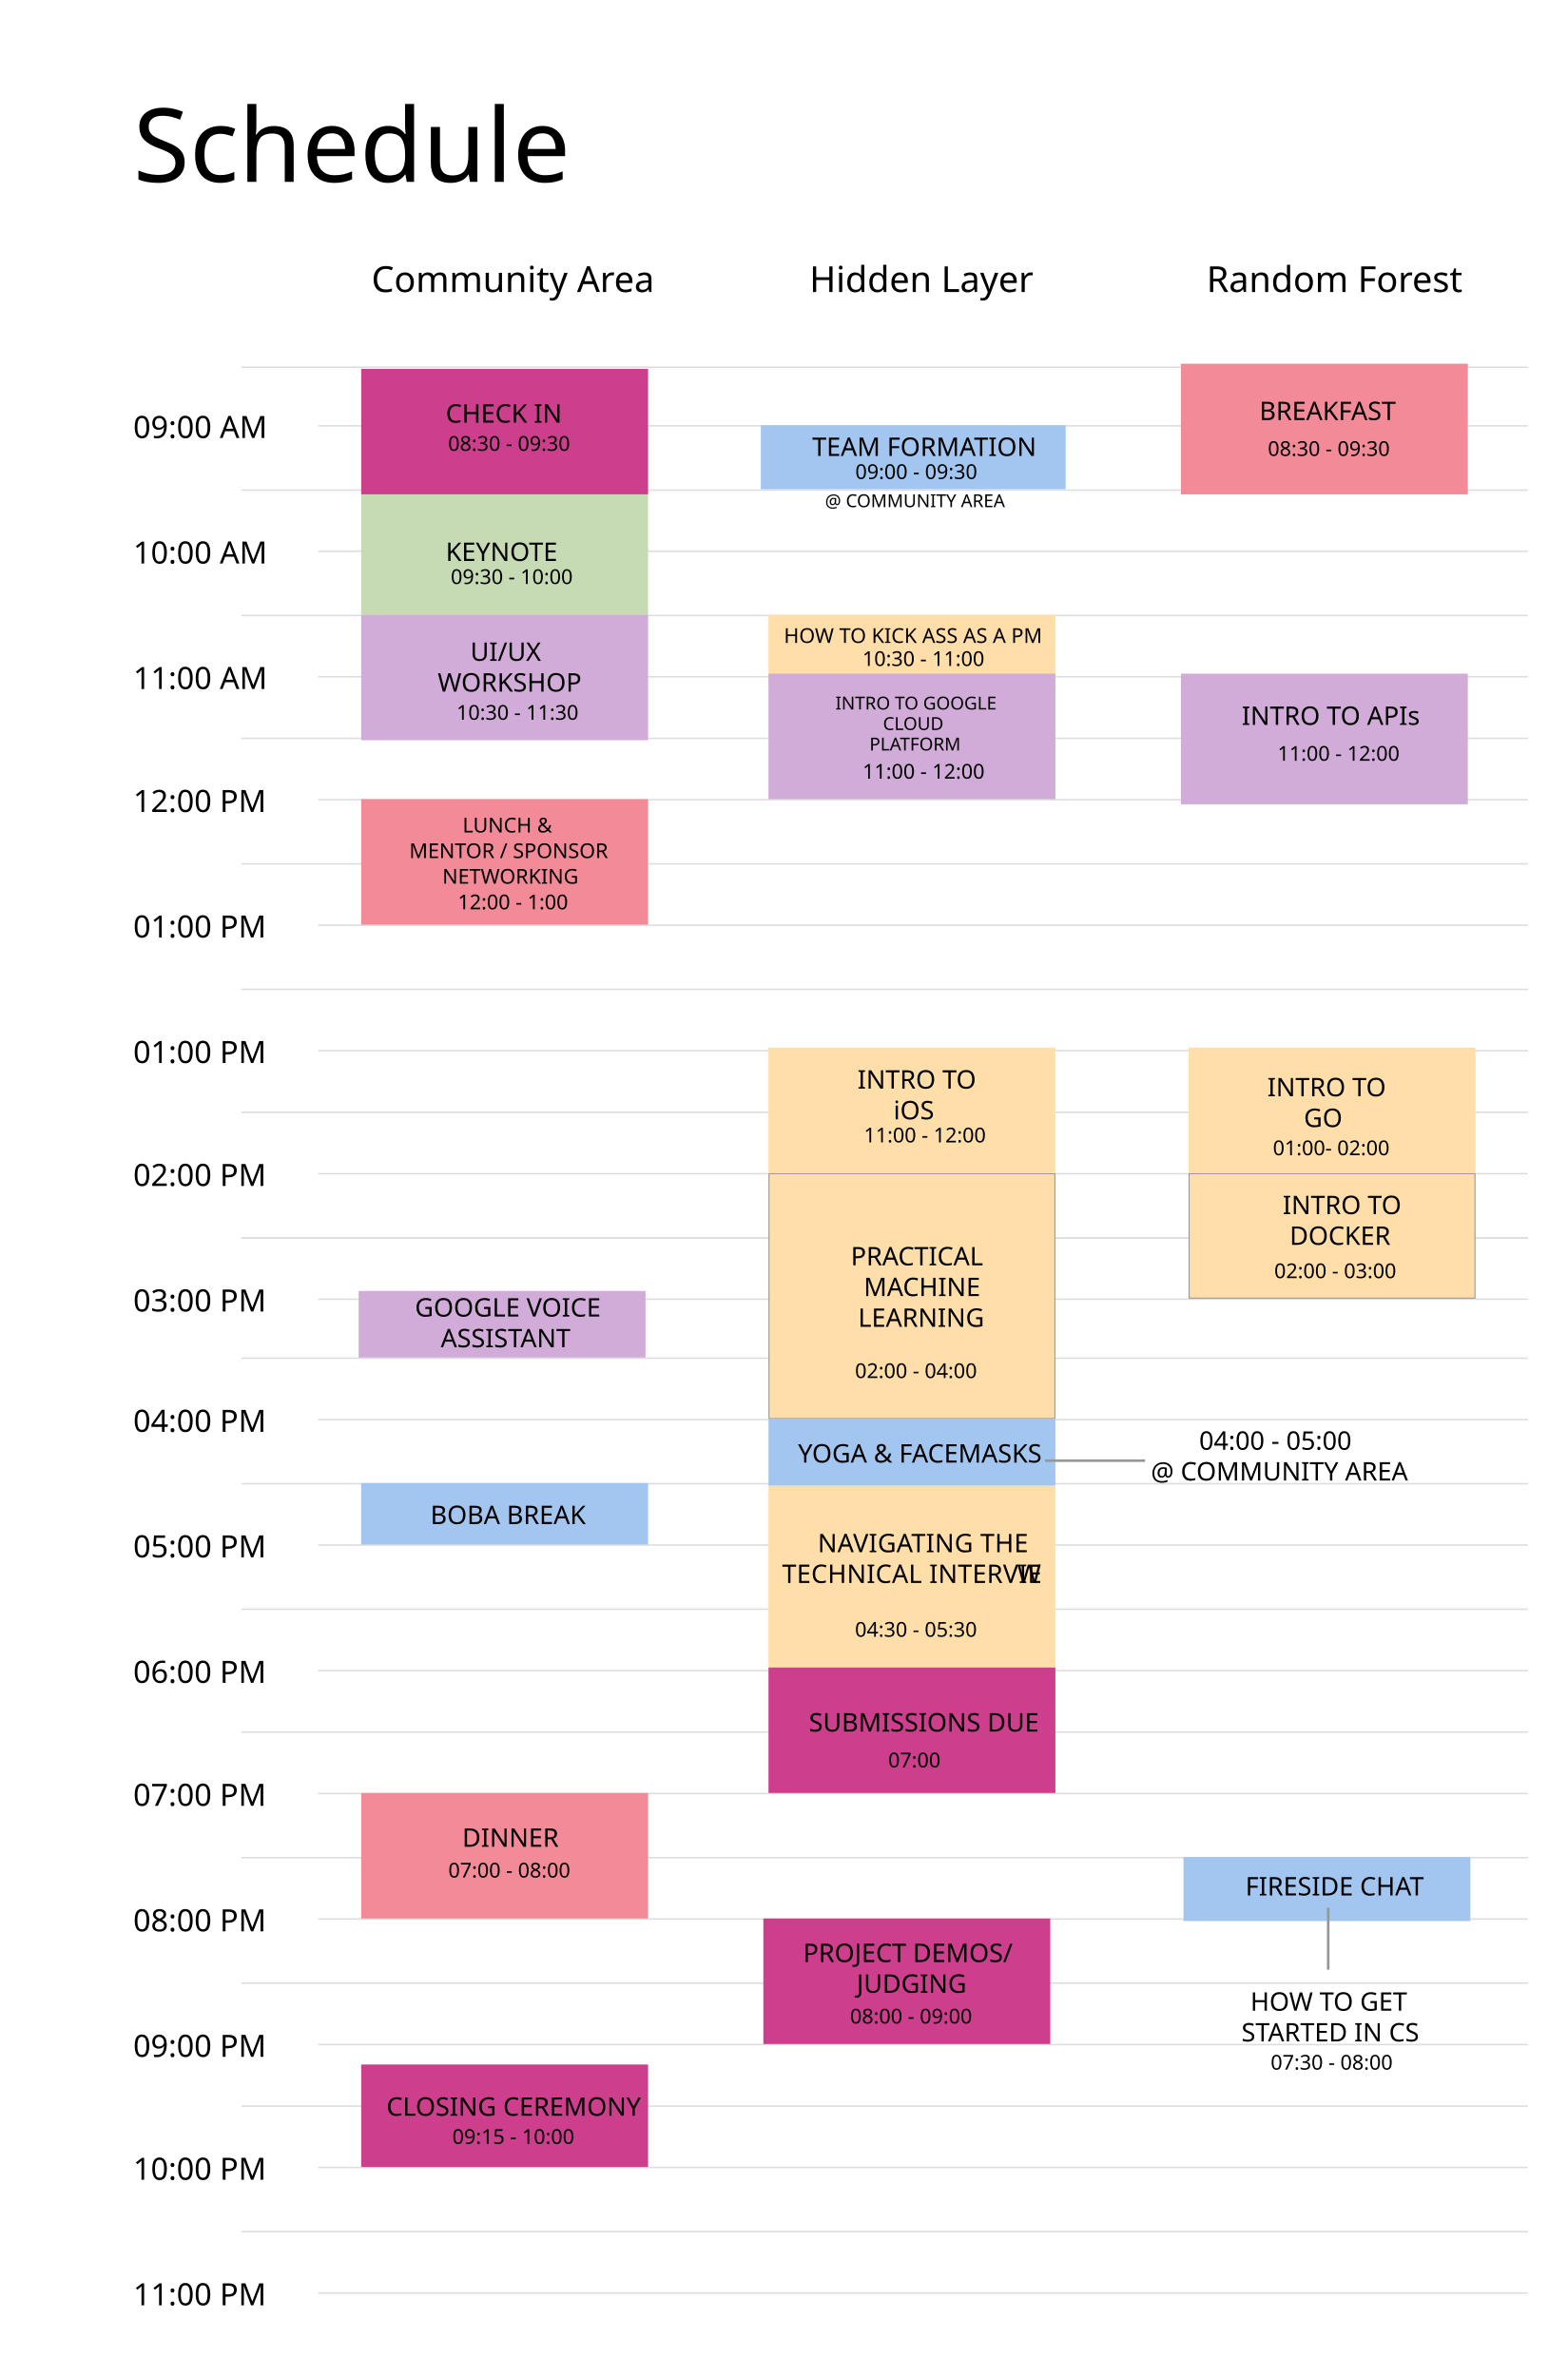
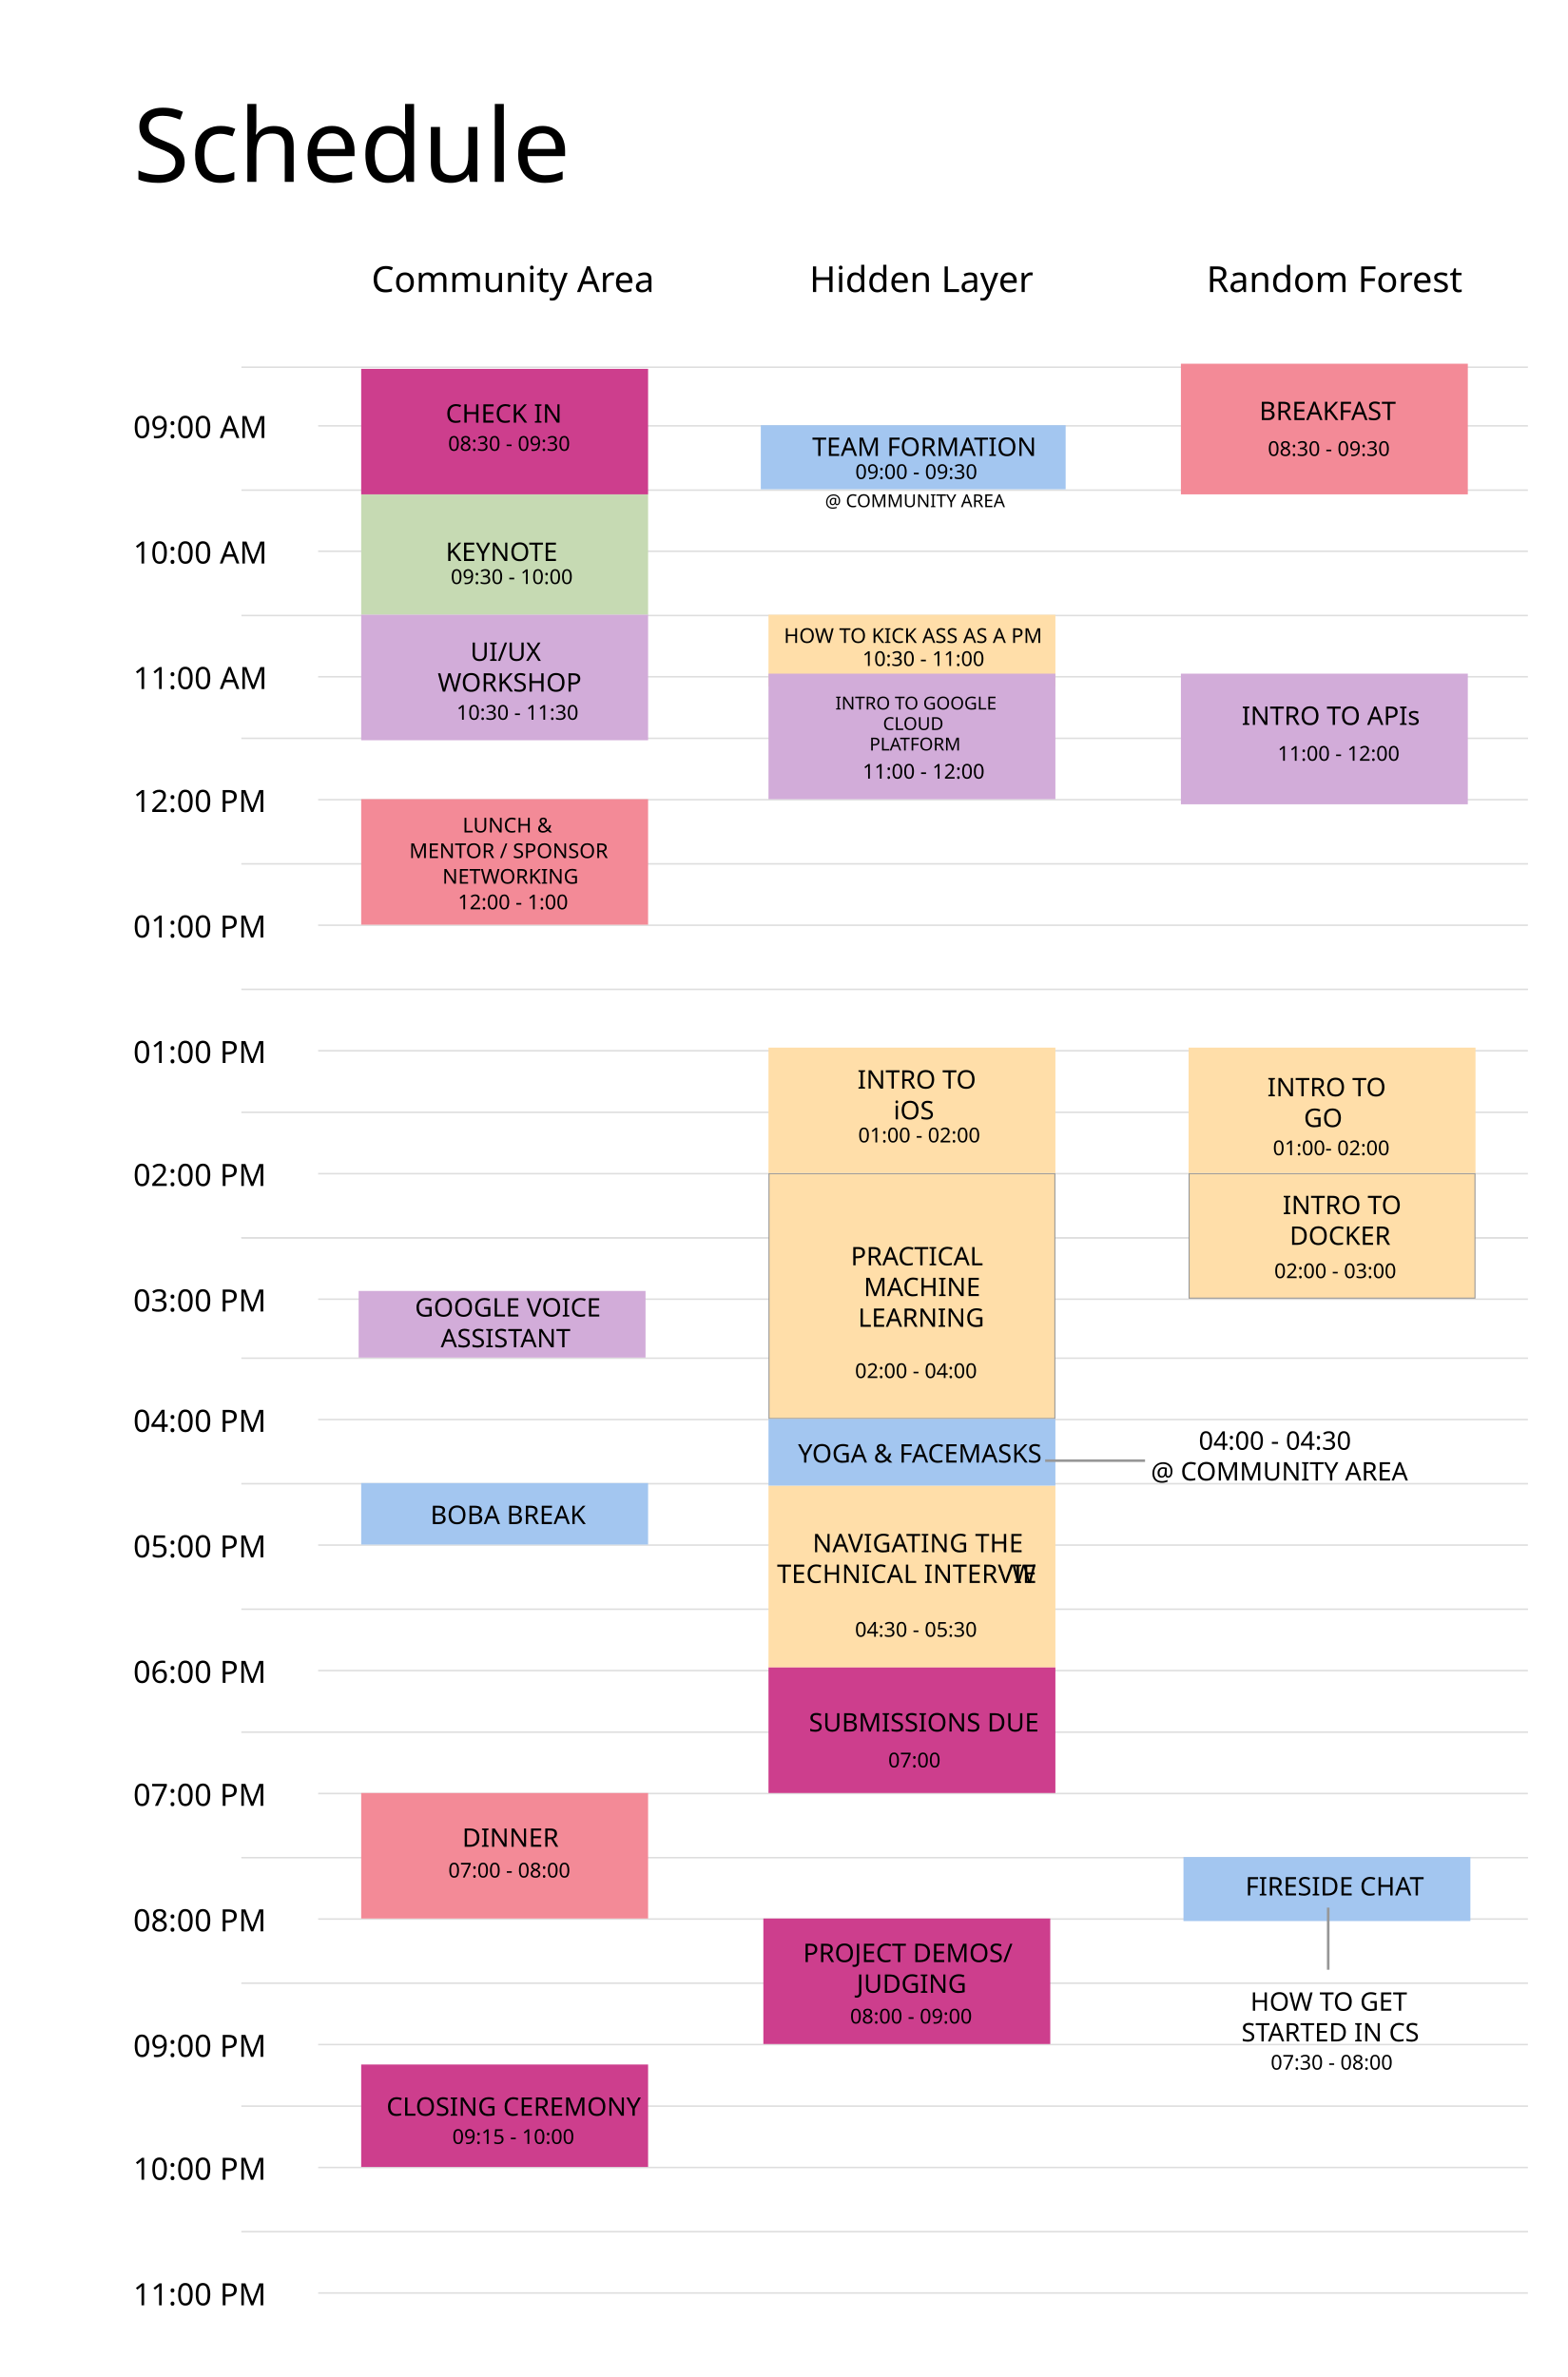
<svg xmlns="http://www.w3.org/2000/svg" width="612px" height="928px" viewBox="0 0 612 928" version="1.1" style="background: #FFFFFF;">
  <defs />
  <g id="Page-1" stroke="none" stroke-width="1" fill="none" fill-rule="evenodd">
    <text id="11:00-AM" font-family="RadioGrotesk-Regular, Radio Grotesk" font-size="12" font-weight="normal" fill="#000000">
      <tspan x="52" y="269">11:00 AM</tspan>
    </text>
    <text id="10:00-AM" font-family="RadioGrotesk-Regular, Radio Grotesk" font-size="12" font-weight="normal" fill="#000000">
      <tspan x="52" y="220">10:00 AM</tspan>
    </text>
    <text id="12:00-PM" font-family="RadioGrotesk-Regular, Radio Grotesk" font-size="12" font-weight="normal" fill="#000000">
      <tspan x="52" y="317">12:00 PM</tspan>
    </text>
    <text id="01:00-PM" font-family="RadioGrotesk-Regular, Radio Grotesk" font-size="12" font-weight="normal" fill="#000000">
      <tspan x="52" y="366">01:00 PM</tspan>
    </text>
    <text id="01:00-PM" font-family="RadioGrotesk-Regular, Radio Grotesk" font-size="12" font-weight="normal" fill="#000000">
      <tspan x="52" y="415">01:00 PM</tspan>
    </text>
    <text id="02:00-PM" font-family="RadioGrotesk-Regular, Radio Grotesk" font-size="12" font-weight="normal" fill="#000000">
      <tspan x="52" y="463">02:00 PM</tspan>
    </text>
    <text id="03:00-PM" font-family="RadioGrotesk-Regular, Radio Grotesk" font-size="12" font-weight="normal" fill="#000000">
      <tspan x="52" y="512">03:00 PM</tspan>
    </text>
    <text id="04:00-PM" font-family="RadioGrotesk-Regular, Radio Grotesk" font-size="12" font-weight="normal" fill="#000000">
      <tspan x="52" y="559">04:00 PM</tspan>
    </text>
    <text id="05:00-PM" font-family="RadioGrotesk-Regular, Radio Grotesk" font-size="12" font-weight="normal" fill="#000000">
      <tspan x="52" y="608">05:00 PM</tspan>
    </text>
    <text id="06:00-PM" font-family="RadioGrotesk-Regular, Radio Grotesk" font-size="12" font-weight="normal" fill="#000000">
      <tspan x="52" y="657">06:00 PM</tspan>
    </text>
    <text id="07:00-PM" font-family="RadioGrotesk-Regular, Radio Grotesk" font-size="12" font-weight="normal" fill="#000000">
      <tspan x="52" y="705">07:00 PM</tspan>
    </text>
    <text id="08:00-PM" font-family="RadioGrotesk-Regular, Radio Grotesk" font-size="12" font-weight="normal" fill="#000000">
      <tspan x="52" y="754">08:00 PM</tspan>
    </text>
    <text id="09:00-PM" font-family="RadioGrotesk-Regular, Radio Grotesk" font-size="12" font-weight="normal" fill="#000000">
      <tspan x="52" y="803">09:00 PM</tspan>
    </text>
    <text id="10:00-PM" font-family="RadioGrotesk-Regular, Radio Grotesk" font-size="12" font-weight="normal" fill="#000000">
      <tspan x="52" y="851">10:00 PM</tspan>
    </text>
    <text id="11:00-PM" font-family="RadioGrotesk-Regular, Radio Grotesk" font-size="12" font-weight="normal" fill="#000000">
      <tspan x="52" y="900">11:00 PM</tspan>
    </text>
    <text id="09:00-AM" font-family="RadioGrotesk-Regular, Radio Grotesk" font-size="12" font-weight="normal" fill="#000000">
      <tspan x="52" y="171">09:00 AM</tspan>
    </text>
    <g id="Group-2" transform="translate(94, 143)" fill-rule="nonzero" stroke="#DEDEDE" stroke-linecap="square" stroke-width="0.6">
      <g id="Group-3">
        <path d="M0.556,48.356 L502.155,48.356" id="Line" />
        <path d="M0.556,0.356 L502.155,0.356" id="Line" />
        <path d="M30.5,23.25 L502.155,23.25" id="Line" />
        <path d="M30.5,72.208 L502.155,72.208" id="Line" />
        <path d="M30.5,121.208 L502.155,121.208" id="Line" />
        <path d="M30.5,169.208 L502.155,169.208" id="Line" />
        <path d="M30.5,218.208 L502.155,218.208" id="Line" />
        <path d="M30.5,267.208 L502.155,267.208" id="Line" />
        <path d="M30.5,315.208 L502.155,315.208" id="Line" />
        <path d="M30.5,364.208 L502.155,364.208" id="Line" />
        <path d="M30.5,411.208 L502.155,411.208" id="Line" />
        <path d="M30.5,460.208 L502.155,460.208" id="Line" />
        <path d="M30.5,509.208 L502.155,509.208" id="Line" />
        <path d="M30.5,557.208 L502.155,557.208" id="Line" />
        <path d="M30.5,606.208 L502.155,606.208" id="Line" />
        <path d="M30.5,655.208 L502.155,655.208" id="Line" />
        <path d="M30.5,703.208 L502.155,703.208" id="Line" />
        <path d="M30.5,752.208 L502.155,752.208" id="Line" />
        <path d="M0.556,97.297 L502.155,97.297" id="Line" />
        <path d="M0.509,145.25 L502.202,145.25" id="Line" />
        <path d="M0.509,194.25 L502.202,194.25" id="Line" />
        <path d="M0.509,243.25 L502.202,243.25" id="Line" />
        <path d="M0.509,291.25 L502.202,291.25" id="Line" />
        <path d="M0.509,340.25 L502.202,340.25" id="Line" />
        <path d="M0.509,340.25 L502.202,340.25" id="Line" />
        <path d="M0.509,387.25 L502.202,387.25" id="Line" />
        <path d="M0.509,436.25 L502.202,436.25" id="Line" />
        <path d="M0.509,485.25 L502.202,485.25" id="Line" />
        <path d="M0.509,533.25 L502.202,533.25" id="Line" />
        <path d="M0.509,631.25 L502.202,631.25" id="Line" />
        <path d="M0.509,679.25 L502.202,679.25" id="Line" />
        <path d="M0.509,728.25 L502.202,728.25" id="Line" />
        <path d="M0.509,582.25 L502.202,582.25" id="Line" />
      </g>
    </g>
    <g id="Desktop">
      <rect id="Rectangle" fill="#C6DAB3" fill-rule="nonzero" x="141" y="193" width="112" height="47" />
      <rect id="Rectangle" fill="#D2ACD9" fill-rule="nonzero" x="141" y="240" width="112" height="49" />
      <rect id="Rectangle" fill="#A3C6F0" fill-rule="nonzero" x="141" y="579" width="112" height="24" />
      <rect id="Rectangle" fill="#F38A97" fill-rule="nonzero" x="141" y="312" width="112" height="49" />
      <rect id="Rectangle" fill="#F38A97" fill-rule="nonzero" x="141" y="700" width="112" height="49" />
      <rect id="Rectangle" fill="#CD3E8D" fill-rule="nonzero" x="141" y="806" width="112" height="40" />
      <rect id="Rectangle" fill="#F38A97" fill-rule="nonzero" x="461" y="142" width="112" height="51" />
      <rect id="Rectangle" fill="#D2ACD9" fill-rule="nonzero" x="461" y="263" width="112" height="51" />
      <rect id="Rectangle" fill="#A3C6F0" fill-rule="nonzero" x="297" y="166" width="119" height="25" />
      <rect id="Rectangle" fill="#FFDEA9" fill-rule="nonzero" x="300" y="240" width="112" height="28" />
      <rect id="Rectangle" fill="#D2ACD9" fill-rule="nonzero" x="300" y="263" width="112" height="49" />
      <rect id="Rectangle" fill="#D2ACD9" fill-rule="nonzero" x="140" y="504" width="112" height="26" />
      <rect id="Rectangle" fill="#A3C6F0" fill-rule="nonzero" x="462" y="725" width="112" height="25" />
      <rect id="Rectangle" stroke="#979797" stroke-width="0.4" fill="#FFDEA9" fill-rule="nonzero" x="300.2" y="458.2" width="111.6" height="95.6" />
      <rect id="Rectangle" fill="#FFDEA9" fill-rule="nonzero" x="300" y="580" width="112" height="71" />
      <rect id="Rectangle" stroke="#979797" stroke-width="0.4" fill="#FFDEA9" fill-rule="nonzero" x="464.2" y="458.2" width="111.6" height="48.6" />
      <rect id="Rectangle" fill="#FFDEA9" fill-rule="nonzero" x="464" y="409" width="112" height="49" />
      <rect id="Rectangle" fill="#CD3E8D" fill-rule="nonzero" x="298" y="749" width="112" height="49" />
      <rect id="Rectangle" fill="#FFDEA9" fill-rule="nonzero" x="300" y="409" width="112" height="49" />
      <rect id="Rectangle" fill="#A3C6F0" fill-rule="nonzero" x="300" y="554" width="112" height="26" />
      <rect id="Rectangle" fill="#CD3E8D" fill-rule="nonzero" x="300" y="651" width="112" height="49" />
      <text id="KEYNOTE" font-family="RadioGrotesk-Regular, Radio Grotesk" font-size="10" font-weight="normal" fill="#000000">
        <tspan x="174" y="219">KEYNOTE</tspan>
      </text>
      <text id="PRACTICAL-MACHINE-LE" font-family="RadioGrotesk-Regular, Radio Grotesk" font-size="10" font-weight="normal" fill="#000000">
        <tspan x="332.13" y="494">PRACTICAL</tspan>
        <tspan x="337.175" y="506">MACHINE </tspan>
        <tspan x="334.975" y="518">LEARNING </tspan>
      </text>
      <text id="10:30---11:30" font-family="RadioGrotesk-Regular, Radio Grotesk" font-size="8" font-weight="normal" fill="#000000">
        <tspan x="178.2" y="281">10:30 - 11:30</tspan>
      </text>
      <text id="Schedule" font-family="RadioGrotesk-Regular, Radio Grotesk" font-size="40" font-weight="normal" fill="#000000">
        <tspan x="52" y="71">Schedule</tspan>
      </text>
      <text id="Community-Area" font-family="RadioGrotesk-Regular, Radio Grotesk" font-size="14" font-weight="normal" fill="#000000">
        <tspan x="145" y="114">Community Area</tspan>
      </text>
      <text id="Hidden-Layer" font-family="RadioGrotesk-Regular, Radio Grotesk" font-size="14" font-weight="normal" fill="#000000">
        <tspan x="316" y="114">Hidden Layer</tspan>
      </text>
      <text id="Random-Forest" font-family="RadioGrotesk-Regular, Radio Grotesk" font-size="14" font-weight="normal" fill="#000000">
        <tspan x="471" y="114">Random Forest</tspan>
      </text>
      <rect id="Rectangle" fill="#CD3E8D" fill-rule="nonzero" x="141" y="144" width="112" height="49" />
      <text id="CHECK-IN" font-family="RadioGrotesk-Regular, Radio Grotesk" font-size="10" font-weight="normal" fill="#000000">
        <tspan x="174" y="165">CHECK IN</tspan>
      </text>
      <text id="LUNCH-&amp;-MENTOR-/-SPO" font-family="RadioGrotesk-Regular, Radio Grotesk" font-size="8" font-weight="normal" fill="#000000">
        <tspan x="180.568" y="325">LUNCH &amp; </tspan>
        <tspan x="159.764" y="335">MENTOR / SPONSOR </tspan>
        <tspan x="172.688" y="345">NETWORKING</tspan>
      </text>
      <text id="08:30---09:30" font-family="RadioGrotesk-Regular, Radio Grotesk" font-size="8" font-weight="normal" fill="#000000">
        <tspan x="174.924" y="176">08:30 - 09:30</tspan>
      </text>
      <text id="09:30---10:00" font-family="RadioGrotesk-Regular, Radio Grotesk" font-size="8" font-weight="normal" fill="#000000">
        <tspan x="175.968" y="228">09:30 - 10:00</tspan>
      </text>
      <text id="TEAM-FORMATION" font-family="RadioGrotesk-Regular, Radio Grotesk" font-size="10" font-weight="normal" fill="#000000">
        <tspan x="317.08" y="178">TEAM FORMATION </tspan>
      </text>
      <text id="HOW-TO-KICK-ASS-AS-A" font-family="RadioGrotesk-Regular, Radio Grotesk" font-size="8" font-weight="normal" fill="#000000">
        <tspan x="306.008" y="251">HOW TO KICK ASS AS A PM</tspan>
      </text>
      <text id="INTRO-TO-GOOGLE-CLOU" font-family="RadioGrotesk-Regular, Radio Grotesk" font-size="7" font-weight="normal" fill="#000000">
        <tspan x="326.096" y="277">INTRO TO GOOGLE </tspan>
        <tspan x="344.688" y="285">CLOUD</tspan>
        <tspan x="339.425" y="293">PLATFORM</tspan>
      </text>
      <text id="UI/UX-WORKSHOP" font-family="RadioGrotesk-Regular, Radio Grotesk" font-size="10" font-weight="normal" fill="#000000">
        <tspan x="183.61" y="258">UI/UX </tspan>
        <tspan x="170.85" y="270">WORKSHOP</tspan>
      </text>
      <text id="09:00---09:30" font-family="RadioGrotesk-Regular, Radio Grotesk" font-size="8" font-weight="normal" fill="#000000">
        <tspan x="333.884" y="187">09:00 - 09:30</tspan>
      </text>
      <text id="BREAKFAST" font-family="RadioGrotesk-Regular, Radio Grotesk" font-size="10" font-weight="normal" fill="#000000">
        <tspan x="491.62" y="164">BREAKFAST</tspan>
      </text>
      <text id="08:30---09:30" font-family="RadioGrotesk-Regular, Radio Grotesk" font-size="8" font-weight="normal" fill="#000000">
        <tspan x="494.924" y="178">08:30 - 09:30</tspan>
      </text>
      <text id="DINNER" font-family="RadioGrotesk-Regular, Radio Grotesk" font-size="10" font-weight="normal" fill="#000000">
        <tspan x="180.44" y="721">DINNER</tspan>
      </text>
      <text id="07:00---08:00" font-family="RadioGrotesk-Regular, Radio Grotesk" font-size="8" font-weight="normal" fill="#000000">
        <tspan x="175.008" y="733">07:00 - 08:00</tspan>
      </text>
      <text id="07:30---08:00" font-family="RadioGrotesk-Regular, Radio Grotesk" font-size="8" font-weight="normal" fill="#000000">
        <tspan x="496.044" y="808">07:30 - 08:00</tspan>
      </text>
      <text id="INTRO-TO-APIs" font-family="RadioGrotesk-Regular, Radio Grotesk" font-size="10" font-weight="normal" fill="#000000">
        <tspan x="484.735" y="283">INTRO TO APIs</tspan>
      </text>
      <text id="11:00---12:00" font-family="RadioGrotesk-Regular, Radio Grotesk" font-size="8" font-weight="normal" fill="#000000">
        <tspan x="498.736" y="297">11:00 - 12:00 </tspan>
      </text>
      <text id="INTRO-TO-GO" font-family="RadioGrotesk-Regular, Radio Grotesk" font-size="10" font-weight="normal" fill="#000000">
        <tspan x="494.72" y="428">INTRO TO </tspan>
        <tspan x="508.98" y="440">GO</tspan>
      </text>
      <text id="INTRO-TO-DOCKER" font-family="RadioGrotesk-Regular, Radio Grotesk" font-size="10" font-weight="normal" fill="#000000">
        <tspan x="500.72" y="474">INTRO TO </tspan>
        <tspan x="503.44" y="486">DOCKER </tspan>
      </text>
      <text id="01:00--02:00" font-family="RadioGrotesk-Regular, Radio Grotesk" font-size="8" font-weight="normal" fill="#000000">
        <tspan x="496.912" y="451">01:00- 02:00</tspan>
      </text>
      <text id="02:00---03:00" font-family="RadioGrotesk-Regular, Radio Grotesk" font-size="8" font-weight="normal" fill="#000000">
        <tspan x="497.436" y="499">02:00 - 03:00</tspan>
      </text>
      <text id="INTRO-TO-iOS" font-family="RadioGrotesk-Regular, Radio Grotesk" font-size="10" font-weight="normal" fill="#000000">
        <tspan x="334.72" y="425">INTRO TO</tspan>
        <tspan x="348.795" y="437">iOS </tspan>
      </text>
      <text id="GOOGLE-VOICE-ASSISTA" font-family="RadioGrotesk-Regular, Radio Grotesk" font-size="10" font-weight="normal" fill="#000000">
        <tspan x="161.975" y="514">GOOGLE VOICE </tspan>
        <tspan x="172.04" y="526">ASSISTANT</tspan>
      </text>
      <text id="BOBA-BREAK" font-family="RadioGrotesk-Regular, Radio Grotesk" font-size="10" font-weight="normal" fill="#000000">
        <tspan x="168.01" y="595">BOBA BREAK</tspan>
      </text>
      <text id="YOGA-&amp;-FACEMASKS" font-family="RadioGrotesk-Regular, Radio Grotesk" font-size="10" font-weight="normal" fill="#000000">
        <tspan x="311.525" y="571">YOGA &amp; FACEMASKS</tspan>
      </text>
-       <text id="04:00---05:00-@-COMM" font-family="RadioGrotesk-Regular, Radio Grotesk" font-size="10" font-weight="normal" fill="#000000">
-         <tspan x="468.11" y="566">04:00 - 05:00</tspan>
+       <text id="04:00---04:30-@-COMM" font-family="RadioGrotesk-Regular, Radio Grotesk" font-size="10" font-weight="normal" fill="#000000">
+         <tspan x="467.945" y="566">04:00 - 04:30</tspan>
        <tspan x="449.295" y="578">@ COMMUNITY AREA</tspan>
      </text>
      <text id="HOW-TO-GET-STARTED-I" font-family="RadioGrotesk-Regular, Radio Grotesk" font-size="10" font-weight="normal" fill="#000000">
        <tspan x="488.12" y="785">HOW TO GET</tspan>
        <tspan x="484.625" y="797">STARTED IN CS</tspan>
      </text>
      <text id="FIRESIDE-CHAT" font-family="RadioGrotesk-Regular, Radio Grotesk" font-size="10" font-weight="normal" fill="#000000">
        <tspan x="486.175" y="740">FIRESIDE CHAT</tspan>
      </text>
      <text id="SUBMISSIONS-DUE" font-family="RadioGrotesk-Regular, Radio Grotesk" font-size="10" font-weight="normal" fill="#000000">
        <tspan x="315.765" y="676">SUBMISSIONS DUE</tspan>
      </text>
-       <text id="11:00---12:00" font-family="RadioGrotesk-Regular, Radio Grotesk" font-size="8" font-weight="normal" fill="#000000">
-         <tspan x="337.236" y="446">11:00 - 12:00 </tspan>
+       <text id="01:00---02:00" font-family="RadioGrotesk-Regular, Radio Grotesk" font-size="8" font-weight="normal" fill="#000000">
+         <tspan x="335.012" y="446">01:00 - 02:00 </tspan>
      </text>
      <text id="NAVIGATING-THE-TECHN" font-family="RadioGrotesk-Regular, Radio Grotesk" font-size="10" font-weight="normal" letter-spacing="0.1" fill="#000000">
-         <tspan x="319.215" y="606">NAVIGATING THE </tspan>
-         <tspan x="305.335" y="618">TECHNICAL INTERVIE</tspan>
-         <tspan x="397.095" y="618">W</tspan>
+         <tspan x="317.215" y="606">NAVIGATING THE </tspan>
+         <tspan x="303.335" y="618">TECHNICAL INTERVIE</tspan>
+         <tspan x="395.095" y="618">W</tspan>
      </text>
      <text id="04:30---05:30" font-family="RadioGrotesk-Regular, Radio Grotesk" font-size="8" font-weight="normal" fill="#000000">
        <tspan x="333.76" y="639">04:30 - 05:30</tspan>
      </text>
      <text id="07:00" font-family="RadioGrotesk-Regular, Radio Grotesk" font-size="8" font-weight="normal" fill="#000000">
        <tspan x="346.736" y="690">07:00</tspan>
      </text>
      <text id="PROJECT-DEMOS/JUDGIN" font-family="RadioGrotesk-Regular, Radio Grotesk" font-size="10" font-weight="normal" fill="#000000">
        <tspan x="313.505" y="766">PROJECT DEMOS/</tspan>
        <tspan x="334.43" y="778">JUDGING </tspan>
      </text>
      <text id="08:00---09:00" font-family="RadioGrotesk-Regular, Radio Grotesk" font-size="8" font-weight="normal" fill="#000000">
        <tspan x="331.852" y="790">08:00 - 09:00</tspan>
      </text>
      <text id="CLOSING-CEREMONY" font-family="RadioGrotesk-Regular, Radio Grotesk" font-size="10" font-weight="normal" fill="#000000">
        <tspan x="150.855" y="826">CLOSING CEREMONY</tspan>
      </text>
      <text id="09:15---10:00" font-family="RadioGrotesk-Regular, Radio Grotesk" font-size="8" font-weight="normal" fill="#000000">
        <tspan x="176.576" y="837">09:15 - 10:00</tspan>
      </text>
      <text id="02:00---04:00" font-family="RadioGrotesk-Regular, Radio Grotesk" font-size="8" font-weight="normal" fill="#000000">
        <tspan x="333.764" y="538">02:00 - 04:00 </tspan>
      </text>
      <text id="10:30---11:00" font-family="RadioGrotesk-Regular, Radio Grotesk" font-size="8" font-weight="normal" fill="#000000">
        <tspan x="336.664" y="260">10:30 - 11:00</tspan>
      </text>
      <text id="11:00---12:00" font-family="RadioGrotesk-Regular, Radio Grotesk" font-size="8" font-weight="normal" fill="#000000">
        <tspan x="336.736" y="304">11:00 - 12:00</tspan>
      </text>
      <text id="12:00---1:00" font-family="RadioGrotesk-Regular, Radio Grotesk" font-size="8" font-weight="normal" fill="#000000">
        <tspan x="178.72" y="355">12:00 - 1:00</tspan>
      </text>
      <path d="M408.5,570.25 L446.5,570.25" id="Line-2" stroke="#979797" stroke-linecap="square" fill-rule="nonzero" />
      <path d="M518.5,745.25 L518.5,768.5" id="Line-2" stroke="#979797" stroke-linecap="square" fill-rule="nonzero" />
      <text id="@-COMMUNITY-AREA" font-family="RadioGrotesk-Regular, Radio Grotesk" font-size="7" font-weight="normal" fill="#000000">
        <tspan x="322.082" y="198"> @ COMMUNITY AREA</tspan>
      </text>
    </g>
  </g>
</svg>
